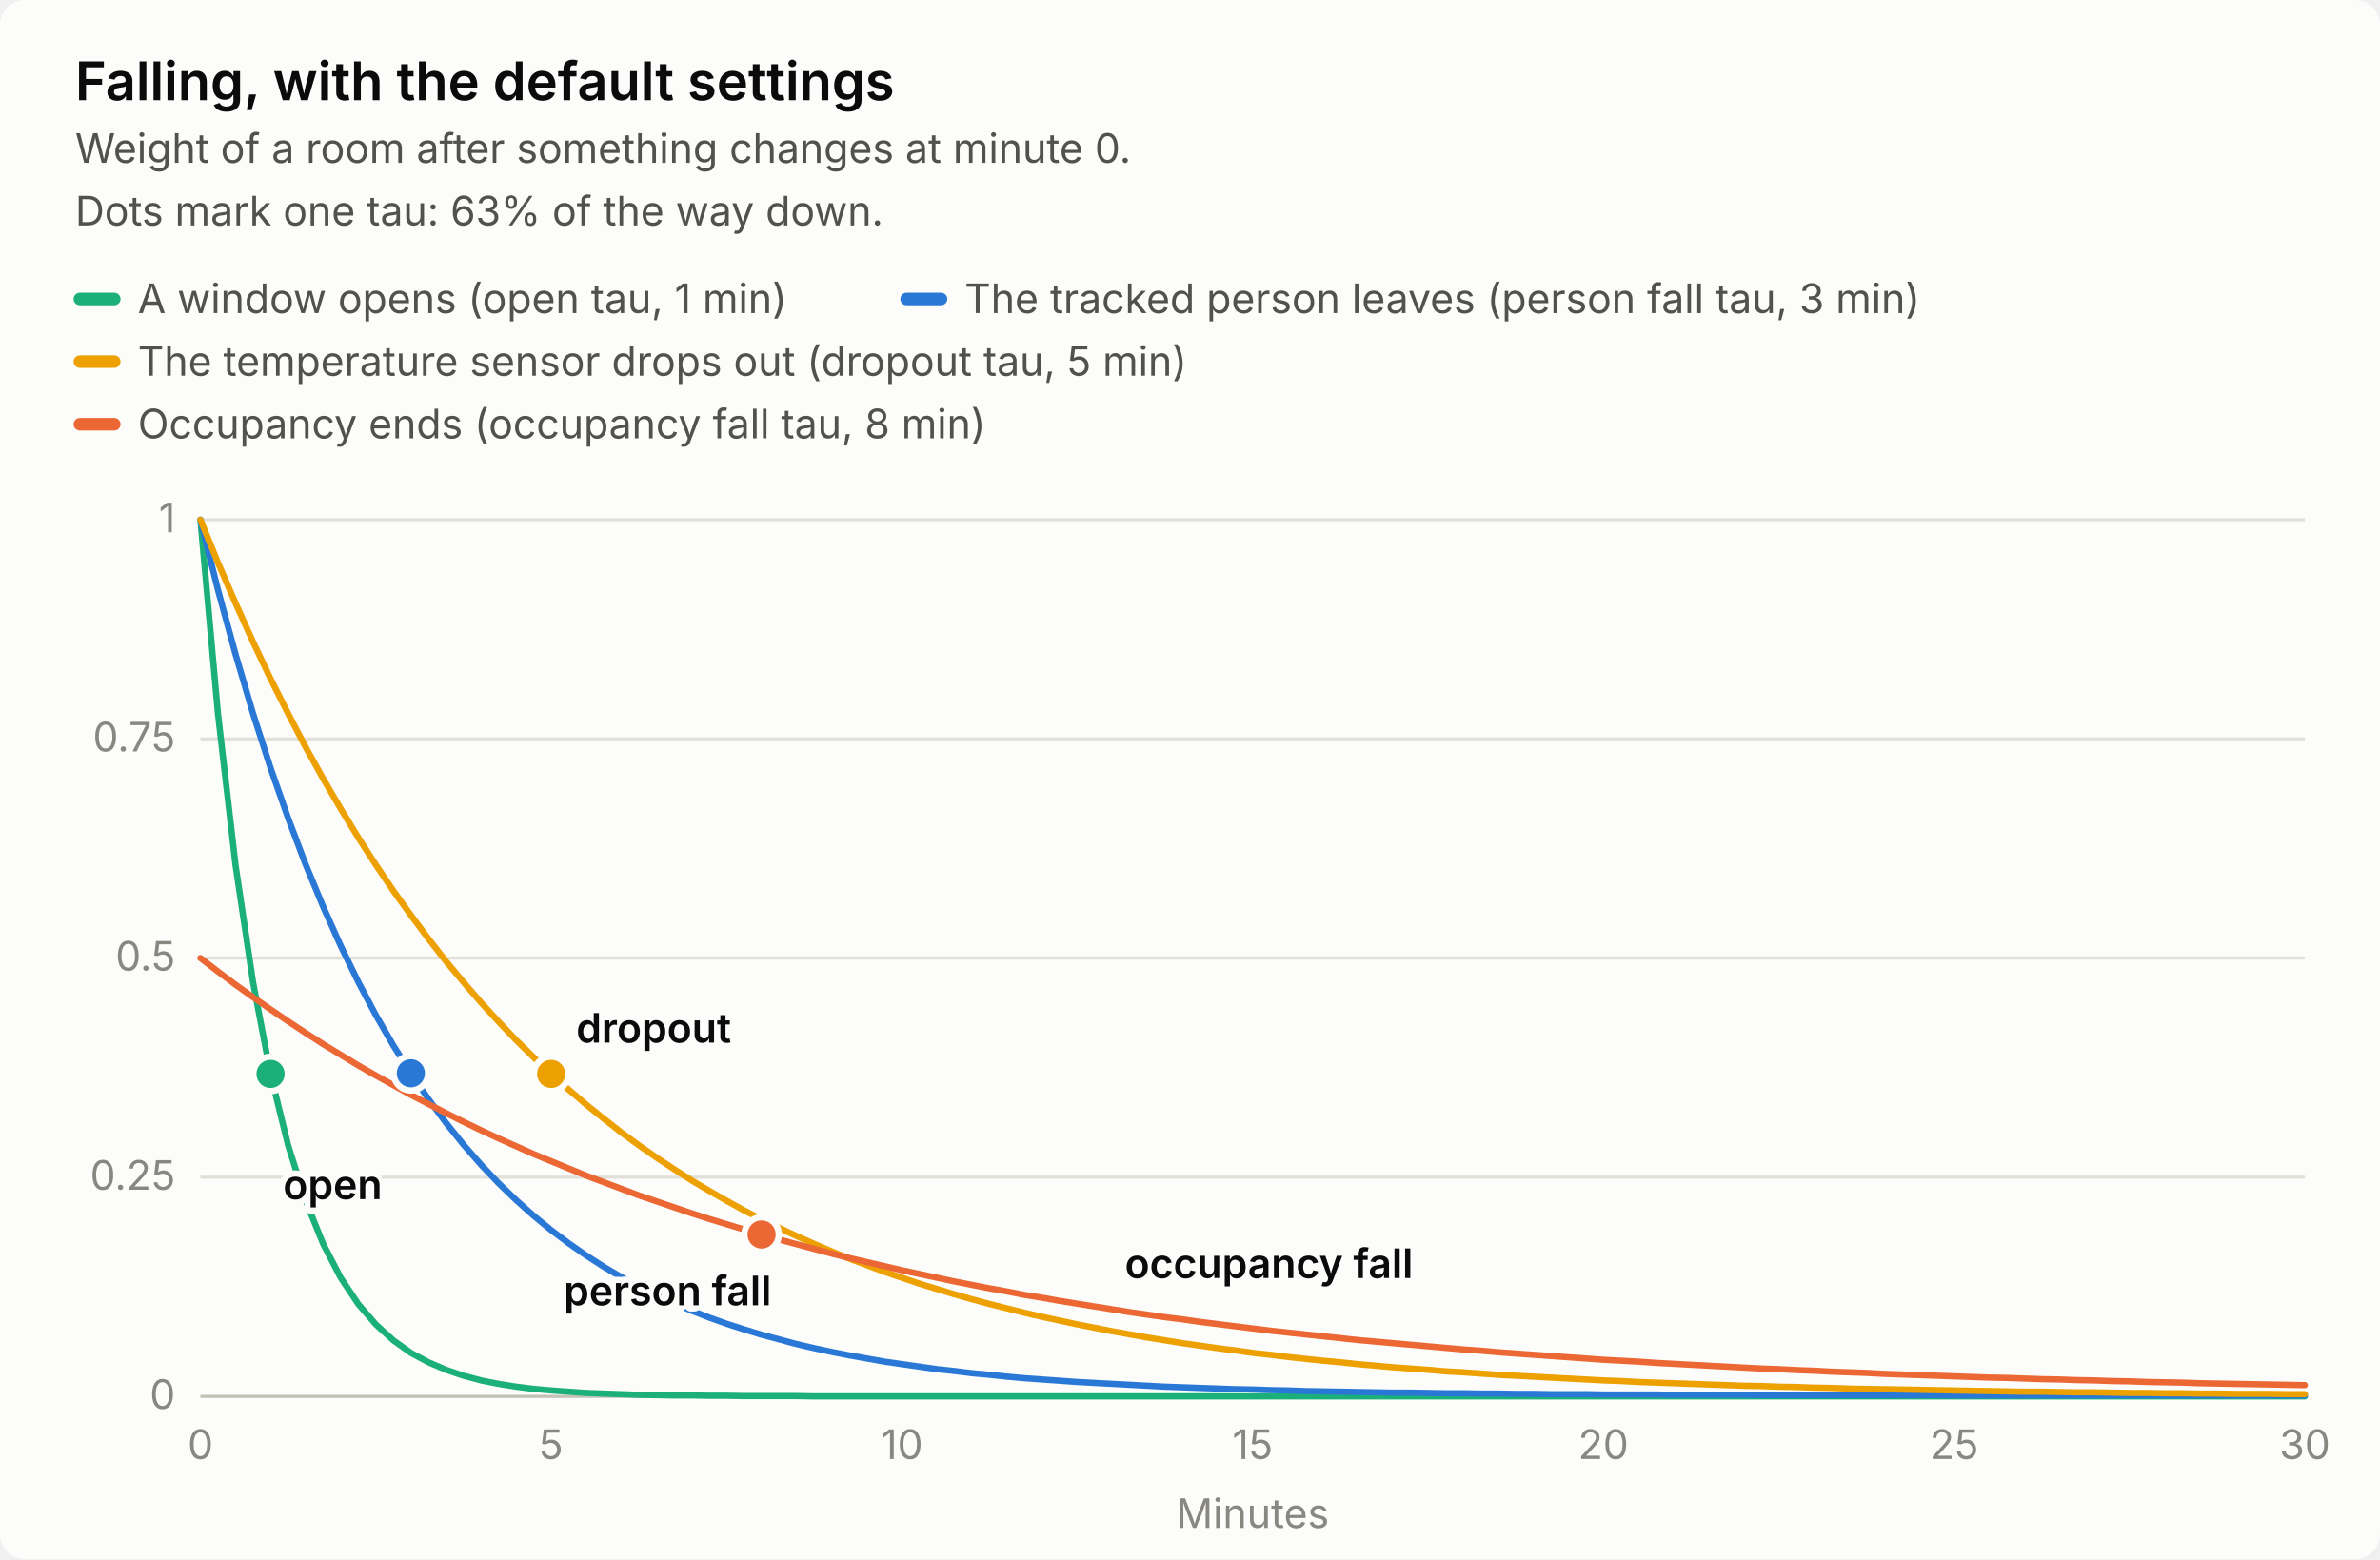
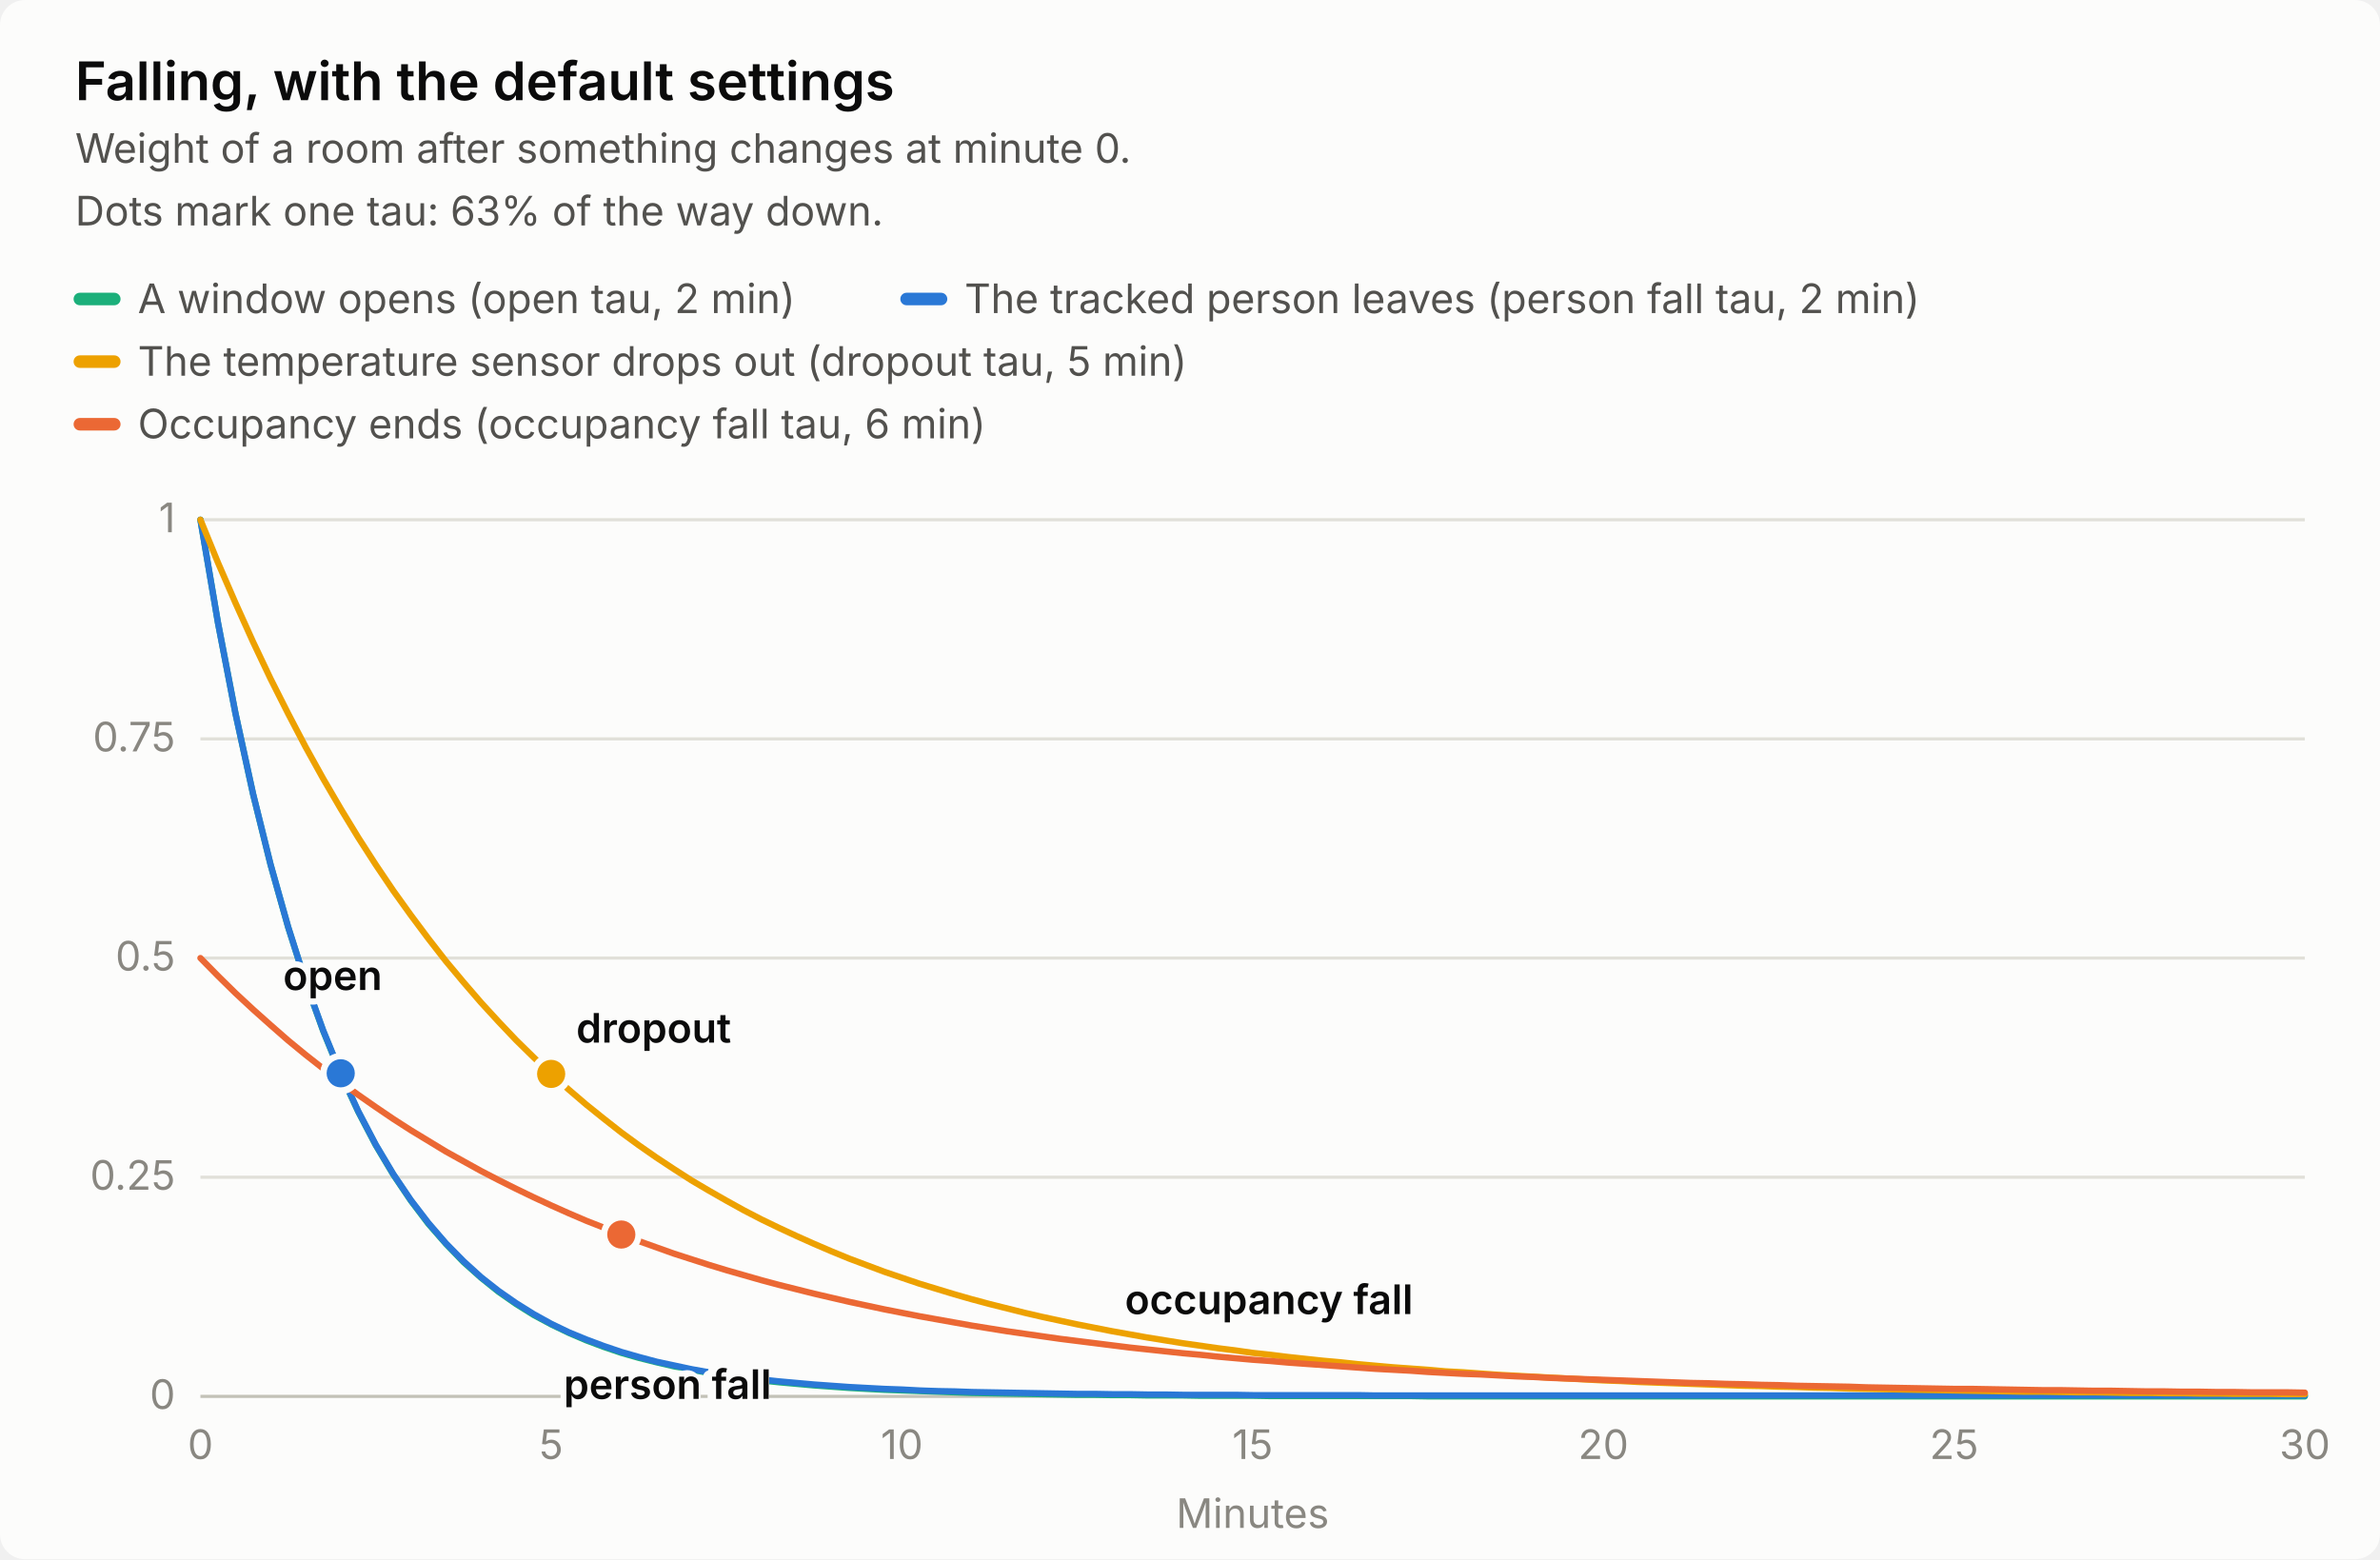
<svg xmlns="http://www.w3.org/2000/svg" viewBox="0 0 760 498" width="760" height="498" role="img" aria-labelledby="title desc">
  <style>text{font-family:system-ui, -apple-system, "Segoe UI", sans-serif;font-size:13px}.title{font-size:17px;font-weight:600}.tag{font-weight:600}text.halo{stroke-width:4px;stroke-linejoin:round}path.line{fill:none;stroke-width:2px;stroke-linejoin:round;stroke-linecap:round}.grid,.axis{stroke-width:1px}.guide{stroke-dasharray:4 4}.bg{fill:#fcfcfb}.t1{fill:#0b0b0b}.t2{fill:#52514e}.t3{fill:#898781}.grid{stroke:#e1e0d9}.axis{stroke:#c3c2b7}.band{fill:#f0efec}.c1{stroke:#2a78d6;fill:#2a78d6}.c2{stroke:#eb6834;fill:#eb6834}.c3{stroke:#1baf7a;fill:#1baf7a}.c4{stroke:#eda100;fill:#eda100}.r1{stroke:#86b6ef;fill:#86b6ef}.r2{stroke:#5598e7;fill:#5598e7}.r3{stroke:#2a78d6;fill:#2a78d6}.r4{stroke:#1c5cab;fill:#1c5cab}.r5{stroke:#104281;fill:#104281}.halo{fill:#fcfcfb;stroke:#fcfcfb}@media (prefers-color-scheme: dark){.bg{fill:#1a1a19}.t1{fill:#ffffff}.t2{fill:#c3c2b7}.t3{fill:#898781}.grid{stroke:#2c2c2a}.axis{stroke:#383835}.band{fill:#262624}.c1{stroke:#3987e5;fill:#3987e5}.c2{stroke:#d95926;fill:#d95926}.c3{stroke:#199e70;fill:#199e70}.c4{stroke:#c98500;fill:#c98500}.r1{stroke:#184f95;fill:#184f95}.r2{stroke:#256abf;fill:#256abf}.r3{stroke:#3987e5;fill:#3987e5}.r4{stroke:#86b6ef;fill:#86b6ef}.r5{stroke:#cde2fb;fill:#cde2fb}.halo{fill:#1a1a19;stroke:#1a1a19}}</style>
  <rect class="bg" width="760" height="498" rx="8" />
  <text x="24" y="32" class="t1 title" text-anchor="start">Falling, with the default settings</text>
  <text x="24" y="52" class="t2" text-anchor="start">Weight of a room after something changes at minute 0.</text>
  <text x="24" y="72" class="t2" text-anchor="start">Dots mark one tau: 63% of the way down.</text>
  <rect class="c3" x="24" y="94" width="14" height="3" rx="1.5" />
-   <text x="44" y="100" class="t2" text-anchor="start">A window opens (open tau, 1 min)</text>
+   <text x="44" y="100" class="t2" text-anchor="start">A window opens (open tau, 2 min)</text>
  <rect class="c1" x="288" y="94" width="14" height="3" rx="1.5" />
-   <text x="308" y="100" class="t2" text-anchor="start">The tracked person leaves (person fall tau, 3 min)</text>
+   <text x="308" y="100" class="t2" text-anchor="start">The tracked person leaves (person fall tau, 2 min)</text>
  <rect class="c4" x="24" y="114" width="14" height="3" rx="1.5" />
  <text x="44" y="120" class="t2" text-anchor="start">The temperature sensor drops out (dropout tau, 5 min)</text>
  <rect class="c2" x="24" y="134" width="14" height="3" rx="1.5" />
-   <text x="44" y="140" class="t2" text-anchor="start">Occupancy ends (occupancy fall tau, 8 min)</text>
+   <text x="44" y="140" class="t2" text-anchor="start">Occupancy ends (occupancy fall tau, 6 min)</text>
  <line class="axis" x1="64" x2="736" y1="446" y2="446" />
  <text x="56" y="450" class="t3" text-anchor="end">0</text>
  <line class="grid" x1="64" x2="736" y1="376" y2="376" />
  <text x="56" y="380" class="t3" text-anchor="end">0.25</text>
  <line class="grid" x1="64" x2="736" y1="306" y2="306" />
  <text x="56" y="310" class="t3" text-anchor="end">0.5</text>
  <line class="grid" x1="64" x2="736" y1="236" y2="236" />
  <text x="56" y="240" class="t3" text-anchor="end">0.75</text>
  <line class="grid" x1="64" x2="736" y1="166" y2="166" />
  <text x="56" y="170" class="t3" text-anchor="end">1</text>
  <text x="64" y="466" class="t3" text-anchor="middle">0</text>
  <text x="176" y="466" class="t3" text-anchor="middle">5</text>
  <text x="288" y="466" class="t3" text-anchor="middle">10</text>
  <text x="400" y="466" class="t3" text-anchor="middle">15</text>
  <text x="512" y="466" class="t3" text-anchor="middle">20</text>
  <text x="624" y="466" class="t3" text-anchor="middle">25</text>
  <text x="736" y="466" class="t3" text-anchor="middle">30</text>
  <text x="400" y="488" class="t3" text-anchor="middle">Minutes</text>
-   <path class="line c3" d="M64,166 L69.6,227.9 L75.2,276.2 L80.8,313.7 L86.4,343 L92,365.8 L97.6,383.5 L103.2,397.3 L108.8,408.1 L114.4,416.5 L120,423 L125.6,428.1 L131.2,432.1 L136.8,435.1 L142.4,437.5 L148,439.4 L153.6,440.9 L159.2,442 L164.8,442.9 L170.4,443.6 L176,444.1 L181.6,444.5 L187.2,444.9 L192.8,445.1 L198.4,445.3 L204,445.5 L209.6,445.6 L215.2,445.7 L220.8,445.7 L226.4,445.8 L232,445.8 L237.6,445.9 L243.2,445.9 L248.8,445.9 L254.4,445.9 L260,446 L265.6,446 L271.2,446 L276.8,446 L282.4,446 L288,446 L293.6,446 L299.2,446 L304.8,446 L310.4,446 L316,446 L321.6,446 L327.2,446 L332.8,446 L338.4,446 L344,446 L349.6,446 L355.2,446 L360.8,446 L366.4,446 L372,446 L377.6,446 L383.2,446 L388.8,446 L394.4,446 L400,446 L405.6,446 L411.2,446 L416.8,446 L422.4,446 L428,446 L433.6,446 L439.2,446 L444.8,446 L450.4,446 L456,446 L461.6,446 L467.2,446 L472.8,446 L478.4,446 L484,446 L489.6,446 L495.2,446 L500.8,446 L506.4,446 L512,446 L517.6,446 L523.2,446 L528.8,446 L534.4,446 L540,446 L545.6,446 L551.2,446 L556.8,446 L562.4,446 L568,446 L573.6,446 L579.2,446 L584.8,446 L590.4,446 L596,446 L601.6,446 L607.2,446 L612.8,446 L618.4,446 L624,446 L629.6,446 L635.2,446 L640.8,446 L646.4,446 L652,446 L657.6,446 L663.2,446 L668.8,446 L674.4,446 L680,446 L685.6,446 L691.2,446 L696.8,446 L702.4,446 L708,446 L713.6,446 L719.2,446 L724.8,446 L730.4,446 L736,446" />
-   <path class="line c1" d="M64,166 L69.6,188.4 L75.2,208.9 L80.8,227.9 L86.4,245.3 L92,261.3 L97.6,276.1 L103.2,289.6 L108.8,302.1 L114.4,313.6 L120,324.2 L125.6,333.9 L131.2,342.8 L136.8,351 L142.4,358.6 L148,365.6 L153.6,372 L159.2,377.9 L164.8,383.3 L170.4,388.3 L176,392.9 L181.6,397.1 L187.2,401 L192.8,404.6 L198.4,407.9 L204,410.9 L209.6,413.7 L215.2,416.2 L220.8,418.6 L226.4,420.8 L232,422.8 L237.6,424.6 L243.2,426.3 L248.8,427.8 L254.4,429.3 L260,430.6 L265.6,431.8 L271.2,432.9 L276.8,433.9 L282.4,434.9 L288,435.7 L293.6,436.5 L299.2,437.3 L304.8,437.9 L310.4,438.6 L316,439.1 L321.6,439.7 L327.2,440.2 L332.8,440.6 L338.4,441 L344,441.4 L349.6,441.7 L355.2,442 L360.8,442.3 L366.4,442.6 L372,442.9 L377.6,443.1 L383.2,443.3 L388.8,443.5 L394.4,443.7 L400,443.8 L405.6,444 L411.2,444.1 L416.8,444.3 L422.4,444.4 L428,444.5 L433.6,444.6 L439.2,444.7 L444.8,444.8 L450.4,444.8 L456,444.9 L461.6,445 L467.2,445 L472.8,445.1 L478.4,445.1 L484,445.2 L489.6,445.2 L495.2,445.3 L500.8,445.3 L506.4,445.3 L512,445.4 L517.6,445.4 L523.2,445.4 L528.8,445.4 L534.4,445.5 L540,445.5 L545.6,445.5 L551.2,445.5 L556.8,445.5 L562.4,445.6 L568,445.6 L573.6,445.6 L579.2,445.6 L584.8,445.6 L590.4,445.6 L596,445.6 L601.6,445.6 L607.2,445.6 L612.8,445.6 L618.4,445.6 L624,445.7 L629.6,445.7 L635.2,445.7 L640.8,445.7 L646.4,445.7 L652,445.7 L657.6,445.7 L663.2,445.7 L668.8,445.7 L674.4,445.7 L680,445.7 L685.6,445.7 L691.2,445.7 L696.8,445.7 L702.4,445.7 L708,445.7 L713.6,445.7 L719.2,445.7 L724.8,445.7 L730.4,445.7 L736,445.7" />
+   <path class="line c3" d="M64,166 L69.6,198.9 L75.2,227.9 L80.8,253.6 L86.4,276.2 L92,296.1 L97.6,313.7 L103.2,329.3 L108.8,343 L114.4,355.1 L120,365.8 L125.6,375.2 L131.2,383.5 L136.8,390.9 L142.4,397.3 L148,403.1 L153.6,408.1 L159.2,412.6 L164.8,416.5 L170.4,420 L176,423 L181.6,425.7 L187.2,428.1 L192.8,430.2 L198.4,432.1 L204,433.7 L209.6,435.1 L215.2,436.4 L220.8,437.5 L226.4,438.5 L232,439.4 L237.6,440.2 L243.2,440.9 L248.8,441.5 L254.4,442 L260,442.5 L265.6,442.9 L271.2,443.3 L276.8,443.6 L282.4,443.9 L288,444.1 L293.6,444.3 L299.2,444.5 L304.8,444.7 L310.4,444.9 L316,445 L321.6,445.1 L327.2,445.2 L332.8,445.3 L338.4,445.4 L344,445.5 L349.6,445.5 L355.2,445.6 L360.8,445.6 L366.4,445.7 L372,445.7 L377.6,445.7 L383.2,445.8 L388.8,445.8 L394.4,445.8 L400,445.8 L405.6,445.9 L411.2,445.9 L416.8,445.9 L422.4,445.9 L428,445.9 L433.6,445.9 L439.2,445.9 L444.8,445.9 L450.4,445.9 L456,446 L461.6,446 L467.2,446 L472.8,446 L478.4,446 L484,446 L489.6,446 L495.2,446 L500.8,446 L506.4,446 L512,446 L517.6,446 L523.2,446 L528.8,446 L534.4,446 L540,446 L545.6,446 L551.2,446 L556.8,446 L562.4,446 L568,446 L573.6,446 L579.2,446 L584.8,446 L590.4,446 L596,446 L601.6,446 L607.2,446 L612.8,446 L618.4,446 L624,446 L629.6,446 L635.2,446 L640.8,446 L646.4,446 L652,446 L657.6,446 L663.2,446 L668.8,446 L674.4,446 L680,446 L685.6,446 L691.2,446 L696.8,446 L702.4,446 L708,446 L713.6,446 L719.2,446 L724.8,446 L730.4,446 L736,446" />
+   <path class="line c1" d="M64,166 L69.6,198.9 L75.2,227.9 L80.8,253.5 L86.4,276.1 L92,296 L97.6,313.6 L103.2,329.1 L108.8,342.8 L114.4,354.9 L120,365.6 L125.6,375 L131.2,383.3 L136.8,390.6 L142.4,397.1 L148,402.8 L153.6,407.9 L159.2,412.3 L164.8,416.2 L170.4,419.7 L176,422.8 L181.6,425.5 L187.2,427.8 L192.8,429.9 L198.4,431.8 L204,433.4 L209.6,434.9 L215.2,436.1 L220.8,437.3 L226.4,438.3 L232,439.1 L237.6,439.9 L243.2,440.6 L248.8,441.2 L254.4,441.7 L260,442.2 L265.6,442.6 L271.2,443 L276.8,443.3 L282.4,443.6 L288,443.8 L293.6,444.1 L299.2,444.3 L304.8,444.4 L310.4,444.6 L316,444.7 L321.6,444.8 L327.2,444.9 L332.8,445 L338.4,445.1 L344,445.2 L349.6,445.2 L355.2,445.3 L360.8,445.3 L366.4,445.4 L372,445.4 L377.6,445.5 L383.2,445.5 L388.8,445.5 L394.4,445.5 L400,445.6 L405.6,445.6 L411.2,445.6 L416.8,445.6 L422.4,445.6 L428,445.6 L433.6,445.6 L439.2,445.7 L444.8,445.7 L450.4,445.7 L456,445.7 L461.6,445.7 L467.2,445.7 L472.8,445.7 L478.4,445.7 L484,445.7 L489.6,445.7 L495.2,445.7 L500.8,445.7 L506.4,445.7 L512,445.7 L517.6,445.7 L523.2,445.7 L528.8,445.7 L534.4,445.7 L540,445.7 L545.6,445.7 L551.2,445.7 L556.8,445.7 L562.4,445.7 L568,445.7 L573.6,445.7 L579.2,445.7 L584.8,445.7 L590.4,445.7 L596,445.7 L601.6,445.7 L607.2,445.7 L612.8,445.7 L618.4,445.7 L624,445.7 L629.6,445.7 L635.2,445.7 L640.8,445.7 L646.4,445.7 L652,445.7 L657.6,445.7 L663.2,445.7 L668.8,445.7 L674.4,445.7 L680,445.7 L685.6,445.7 L691.2,445.7 L696.8,445.7 L702.4,445.7 L708,445.7 L713.6,445.7 L719.2,445.7 L724.8,445.7 L730.4,445.7 L736,445.7" />
  <path class="line c4" d="M64,166 L69.6,179.7 L75.2,192.6 L80.8,205 L86.4,216.8 L92,227.9 L97.6,238.6 L103.2,248.7 L108.8,258.3 L114.4,267.5 L120,276.2 L125.6,284.5 L131.2,292.3 L136.8,299.8 L142.4,307 L148,313.7 L153.6,320.2 L159.2,326.3 L164.8,332.2 L170.4,337.7 L176,343 L181.6,348 L187.2,352.8 L192.8,357.3 L198.4,361.7 L204,365.8 L209.6,369.7 L215.2,373.4 L220.8,377 L226.4,380.3 L232,383.5 L237.6,386.6 L243.2,389.5 L248.8,392.2 L254.4,394.8 L260,397.3 L265.6,399.7 L271.2,402 L276.8,404.1 L282.4,406.2 L288,408.1 L293.6,410 L299.2,411.7 L304.8,413.4 L310.4,415 L316,416.5 L321.6,417.9 L327.2,419.3 L332.8,420.6 L338.4,421.8 L344,423 L349.6,424.1 L355.2,425.2 L360.8,426.2 L366.4,427.2 L372,428.1 L377.6,429 L383.2,429.8 L388.8,430.6 L394.4,431.3 L400,432.1 L405.6,432.7 L411.2,433.4 L416.8,434 L422.4,434.6 L428,435.1 L433.6,435.7 L439.2,436.2 L444.8,436.7 L450.4,437.1 L456,437.5 L461.6,438 L467.2,438.3 L472.8,438.7 L478.4,439.1 L484,439.4 L489.6,439.7 L495.2,440 L500.8,440.3 L506.4,440.6 L512,440.9 L517.6,441.1 L523.2,441.4 L528.8,441.6 L534.4,441.8 L540,442 L545.6,442.2 L551.2,442.4 L556.8,442.6 L562.4,442.7 L568,442.9 L573.6,443 L579.2,443.2 L584.8,443.3 L590.4,443.5 L596,443.6 L601.6,443.7 L607.2,443.8 L612.8,443.9 L618.4,444 L624,444.1 L629.6,444.2 L635.2,444.3 L640.8,444.4 L646.4,444.5 L652,444.5 L657.6,444.6 L663.2,444.7 L668.8,444.7 L674.4,444.8 L680,444.9 L685.6,444.9 L691.2,445 L696.8,445 L702.4,445.1 L708,445.1 L713.6,445.2 L719.2,445.2 L724.8,445.2 L730.4,445.3 L736,445.3" />
-   <path class="line c2" d="M64,306 L69.6,310.3 L75.2,314.5 L80.8,318.5 L86.4,322.4 L92,326.2 L97.6,329.9 L103.2,333.5 L108.8,336.9 L114.4,340.3 L120,343.5 L125.6,346.6 L131.2,349.7 L136.8,352.6 L142.4,355.5 L148,358.3 L153.6,361 L159.2,363.6 L164.8,366.1 L170.4,368.6 L176,370.9 L181.6,373.2 L187.2,375.5 L192.8,377.6 L198.4,379.7 L204,381.8 L209.6,383.7 L215.2,385.6 L220.8,387.5 L226.4,389.3 L232,391 L237.6,392.7 L243.2,394.3 L248.8,395.9 L254.4,397.4 L260,398.9 L265.6,400.4 L271.2,401.8 L276.8,403.1 L282.4,404.4 L288,405.7 L293.6,406.9 L299.2,408.1 L304.8,409.3 L310.4,410.4 L316,411.5 L321.6,412.5 L327.2,413.6 L332.8,414.5 L338.4,415.5 L344,416.4 L349.6,417.3 L355.2,418.2 L360.8,419.1 L366.4,419.9 L372,420.7 L377.6,421.4 L383.2,422.2 L388.8,422.9 L394.4,423.6 L400,424.3 L405.6,425 L411.2,425.6 L416.8,426.2 L422.4,426.8 L428,427.4 L433.6,428 L439.2,428.5 L444.8,429 L450.4,429.5 L456,430 L461.6,430.5 L467.2,431 L472.8,431.4 L478.4,431.9 L484,432.3 L489.6,432.7 L495.2,433.1 L500.8,433.5 L506.4,433.9 L512,434.3 L517.6,434.6 L523.2,434.9 L528.8,435.3 L534.4,435.6 L540,435.9 L545.6,436.2 L551.2,436.5 L556.8,436.8 L562.4,437.1 L568,437.3 L573.6,437.6 L579.2,437.8 L584.8,438.1 L590.4,438.3 L596,438.5 L601.6,438.8 L607.2,439 L612.8,439.2 L618.4,439.4 L624,439.6 L629.6,439.8 L635.2,440 L640.8,440.1 L646.4,440.3 L652,440.5 L657.6,440.6 L663.2,440.8 L668.8,440.9 L674.4,441.1 L680,441.2 L685.6,441.4 L691.2,441.5 L696.8,441.6 L702.4,441.8 L708,441.9 L713.6,442 L719.2,442.1 L724.8,442.2 L730.4,442.3 L736,442.4" />
-   <circle class="halo" cx="86.4" cy="343" r="6" />
-   <circle class="c3" cx="86.4" cy="343" r="4" />
-   <circle class="halo" cx="131.2" cy="342.8" r="6" />
-   <circle class="c1" cx="131.2" cy="342.8" r="4" />
+   <path class="line c2" d="M64,306 L69.6,311.7 L75.2,317.2 L80.8,322.4 L86.4,327.4 L92,332.3 L97.6,336.9 L103.2,341.3 L108.8,345.6 L114.4,349.7 L120,353.6 L125.6,357.4 L131.2,361 L136.8,364.4 L142.4,367.8 L148,370.9 L153.6,374 L159.2,376.9 L164.8,379.7 L170.4,382.4 L176,385 L181.6,387.5 L187.2,389.9 L192.8,392.1 L198.4,394.3 L204,396.4 L209.6,398.4 L215.2,400.4 L220.8,402.2 L226.4,404 L232,405.7 L237.6,407.3 L243.2,408.9 L248.8,410.4 L254.4,411.8 L260,413.2 L265.6,414.5 L271.2,415.8 L276.8,417 L282.4,418.2 L288,419.3 L293.6,420.4 L299.2,421.4 L304.8,422.4 L310.4,423.4 L316,424.3 L321.6,425.2 L327.2,426 L332.8,426.8 L338.4,427.6 L344,428.3 L349.6,429 L355.2,429.7 L360.8,430.4 L366.4,431 L372,431.6 L377.6,432.2 L383.2,432.7 L388.8,433.3 L394.4,433.8 L400,434.3 L405.6,434.7 L411.2,435.2 L416.8,435.6 L422.4,436 L428,436.4 L433.6,436.8 L439.2,437.2 L444.8,437.5 L450.4,437.8 L456,438.2 L461.6,438.5 L467.2,438.8 L472.8,439 L478.4,439.3 L484,439.6 L489.6,439.8 L495.2,440.1 L500.8,440.3 L506.4,440.5 L512,440.7 L517.6,440.9 L523.2,441.1 L528.8,441.3 L534.4,441.5 L540,441.7 L545.6,441.8 L551.2,442 L556.8,442.1 L562.4,442.3 L568,442.4 L573.6,442.6 L579.2,442.7 L584.8,442.8 L590.4,442.9 L596,443.1 L601.6,443.2 L607.2,443.3 L612.8,443.4 L618.4,443.5 L624,443.6 L629.6,443.6 L635.2,443.7 L640.8,443.8 L646.4,443.9 L652,444 L657.6,444 L663.2,444.1 L668.8,444.2 L674.4,444.2 L680,444.3 L685.6,444.4 L691.2,444.4 L696.8,444.5 L702.4,444.5 L708,444.6 L713.6,444.6 L719.2,444.7 L724.8,444.7 L730.4,444.7 L736,444.8" />
+   <circle class="halo" cx="108.8" cy="343" r="6" />
+   <circle class="c3" cx="108.8" cy="343" r="4" />
+   <circle class="halo" cx="108.8" cy="342.8" r="6" />
+   <circle class="c1" cx="108.8" cy="342.8" r="4" />
  <circle class="halo" cx="176" cy="343" r="6" />
  <circle class="c4" cx="176" cy="343" r="4" />
-   <circle class="halo" cx="243.2" cy="394.3" r="6" />
-   <circle class="c2" cx="243.2" cy="394.3" r="4" />
-   <text x="90.4" y="383" class="halo" text-anchor="start">open</text>
-   <text x="90.4" y="383" class="t1 tag" text-anchor="start">open</text>
-   <text x="180" y="416.9" class="halo" text-anchor="start">person fall</text>
-   <text x="180" y="416.9" class="t1 tag" text-anchor="start">person fall</text>
+   <circle class="halo" cx="198.4" cy="394.3" r="6" />
+   <circle class="c2" cx="198.4" cy="394.3" r="4" />
+   <text x="90.4" y="316.2" class="halo" text-anchor="start">open</text>
+   <text x="90.4" y="316.2" class="t1 tag" text-anchor="start">open</text>
+   <text x="180" y="446.8" class="halo" text-anchor="start">person fall</text>
+   <text x="180" y="446.8" class="t1 tag" text-anchor="start">person fall</text>
  <text x="184" y="333" class="halo" text-anchor="start">dropout</text>
  <text x="184" y="333" class="t1 tag" text-anchor="start">dropout</text>
-   <text x="359.2" y="408.2" class="halo" text-anchor="start">occupancy fall</text>
-   <text x="359.2" y="408.2" class="t1 tag" text-anchor="start">occupancy fall</text>
+   <text x="359.2" y="419.7" class="halo" text-anchor="start">occupancy fall</text>
+   <text x="359.2" y="419.7" class="t1 tag" text-anchor="start">occupancy fall</text>
</svg>
